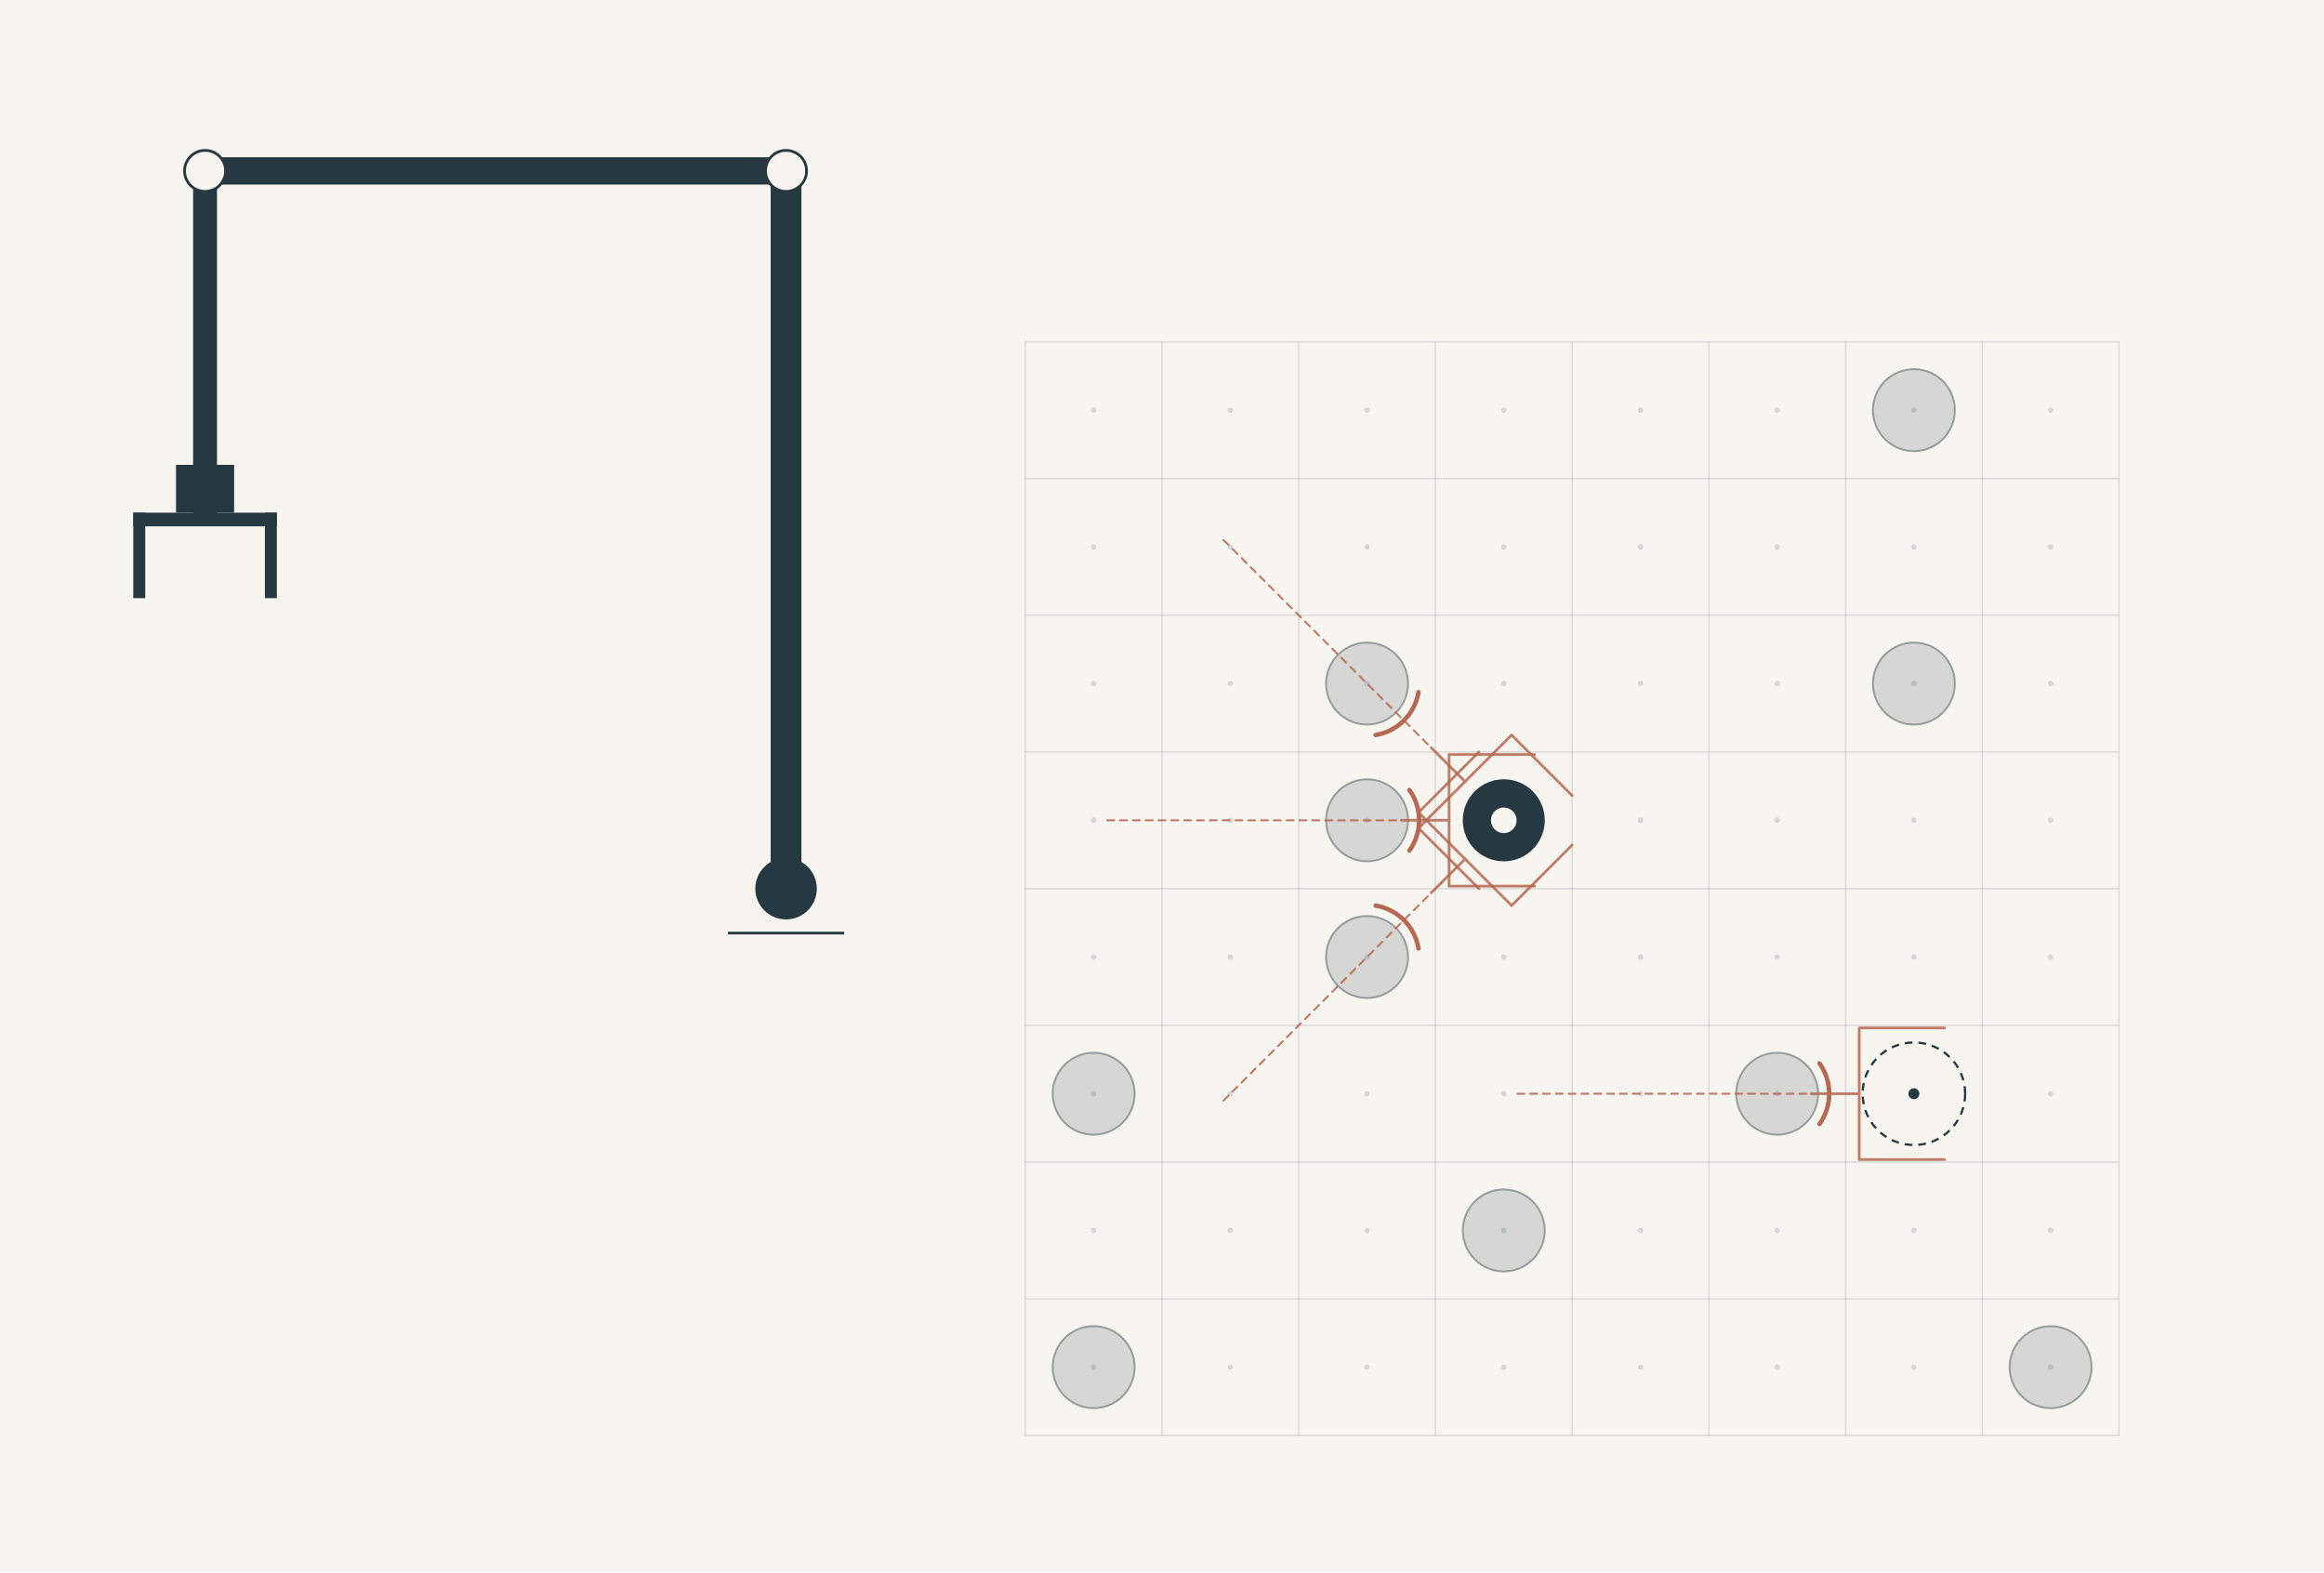
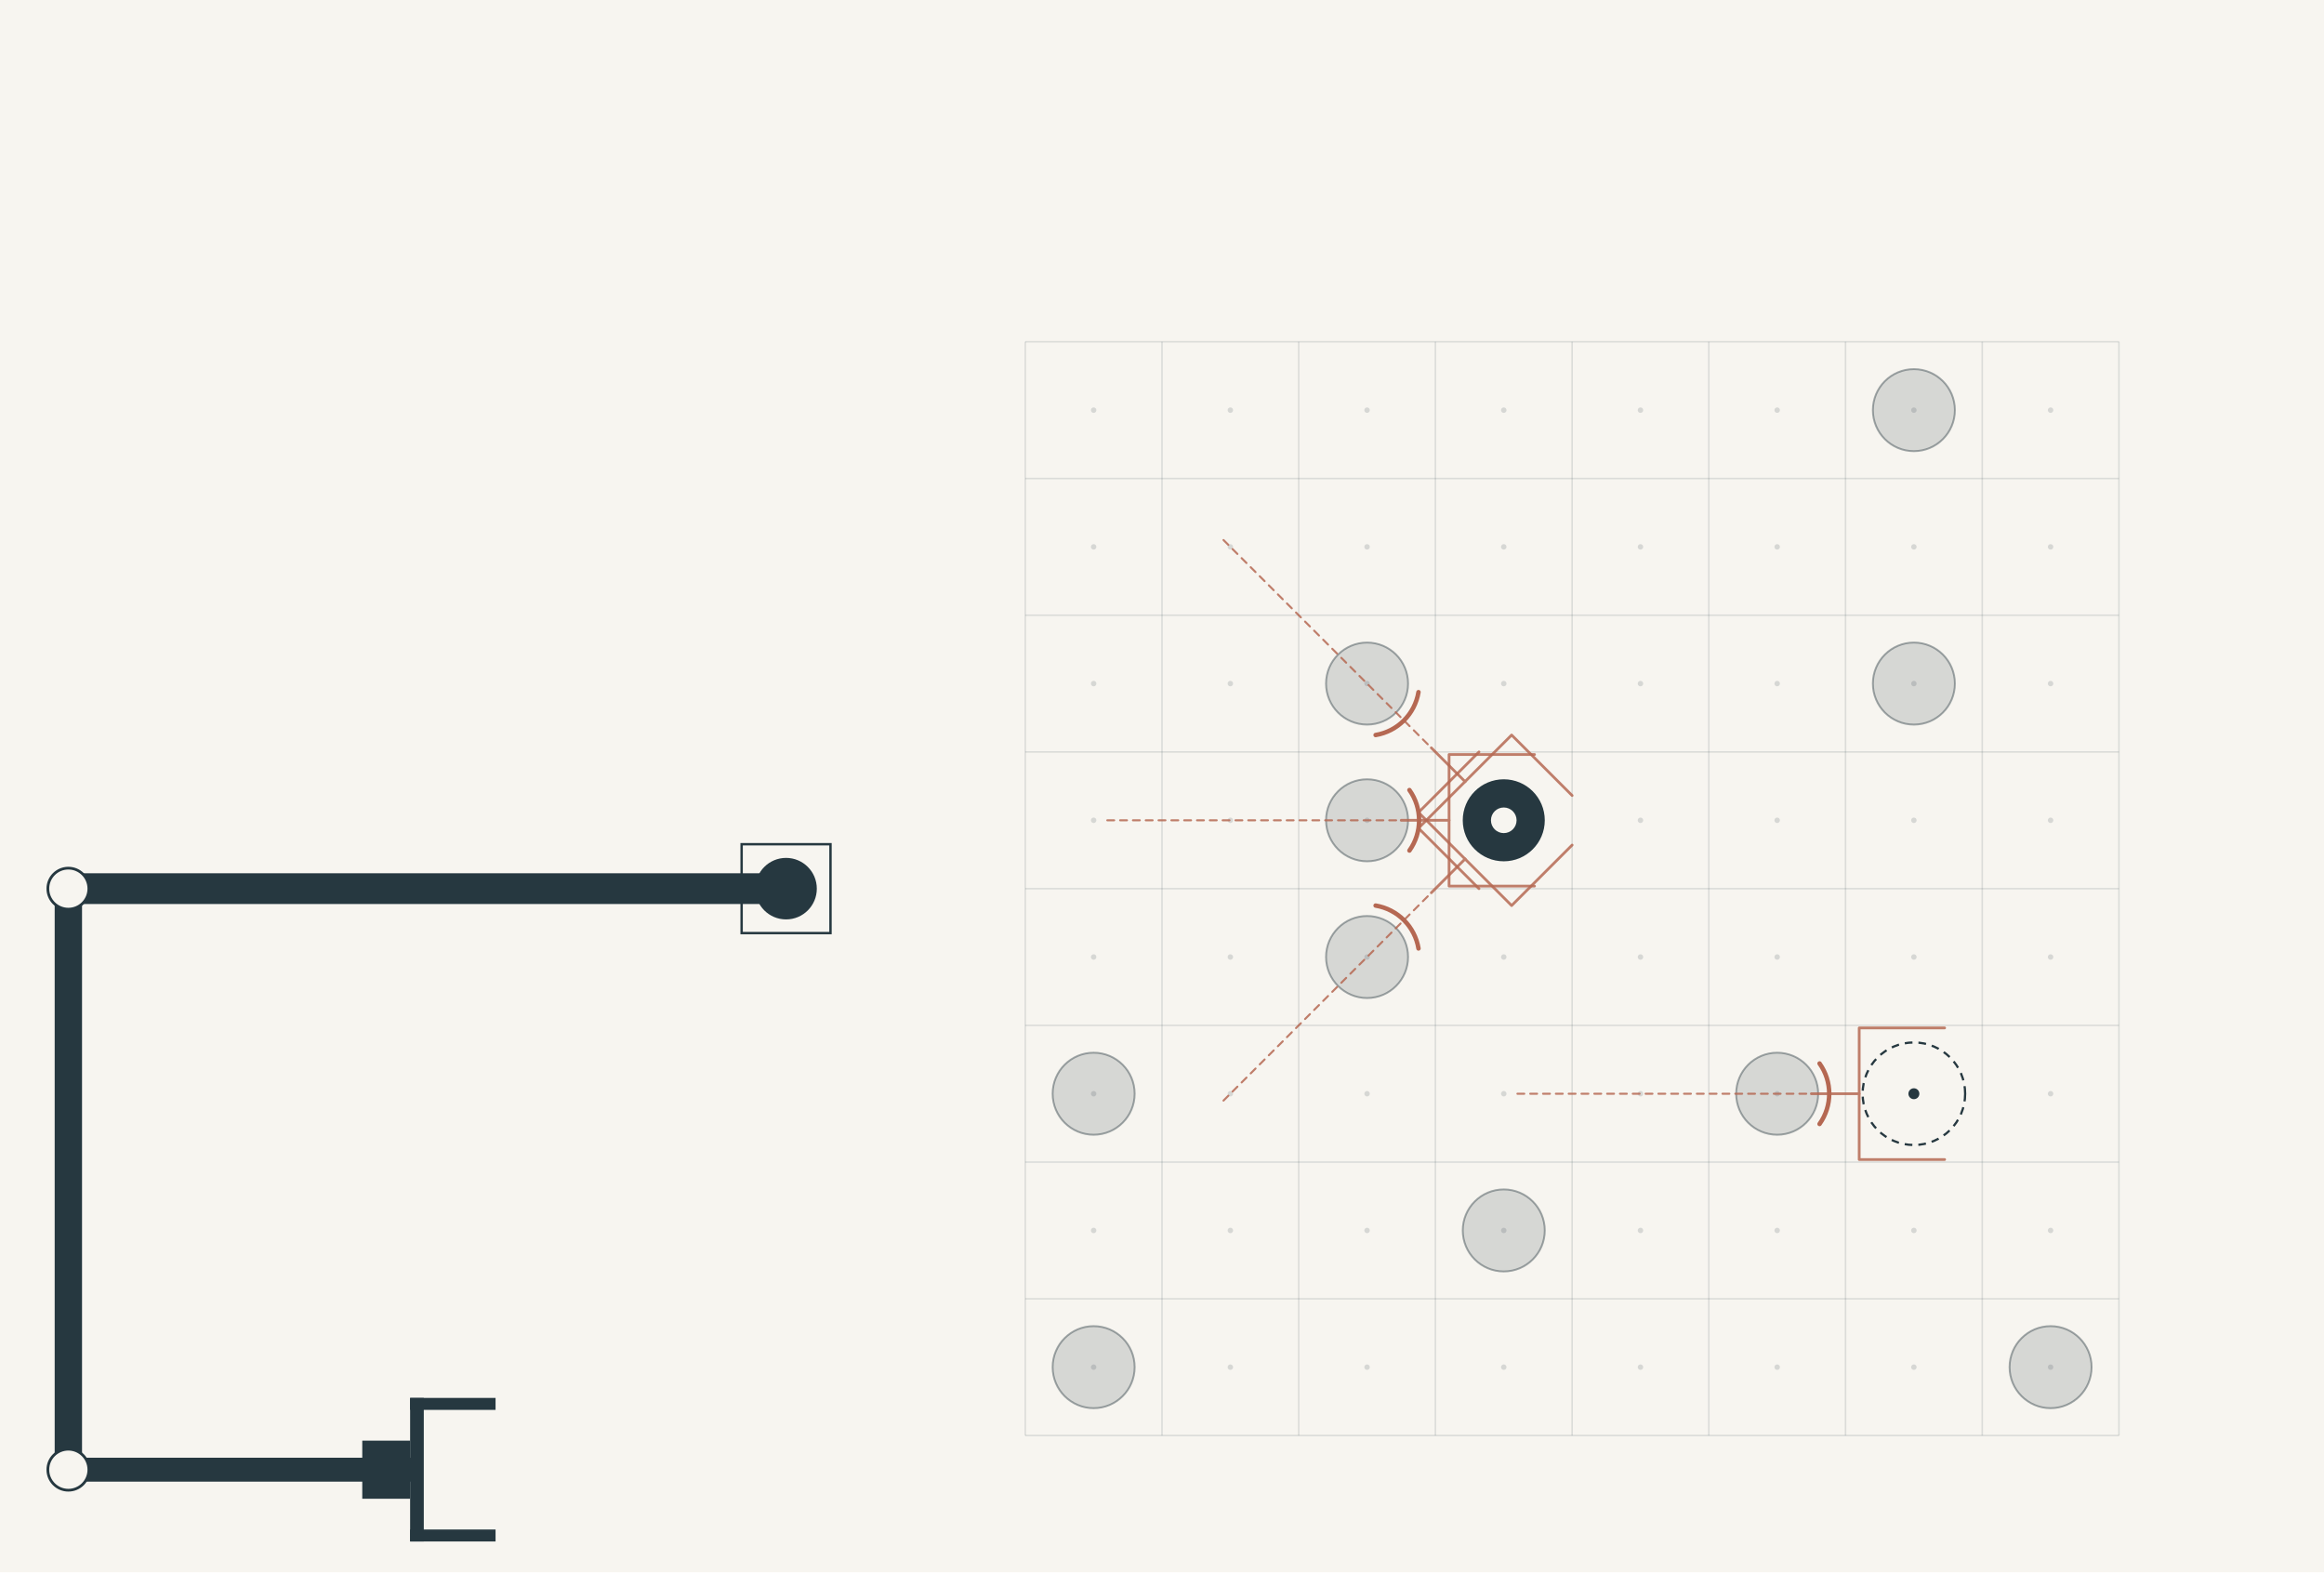
<svg xmlns="http://www.w3.org/2000/svg" viewBox="0 0 1360 920" width="1360" height="920" fill="none" shape-rendering="geometricPrecision">
  <rect width="100%" height="100%" fill="#F7F5F0" />
  <g id="lattice">
    <g id="lattice-lines" stroke="#263840" stroke-width="0.9" stroke-opacity="0.13" fill="none">
      <path d="M600,840 L600,200" />
      <path d="M680,840 L680,200" />
      <path d="M760,840 L760,200" />
      <path d="M840,840 L840,200" />
      <path d="M920,840 L920,200" />
      <path d="M1000,840 L1000,200" />
      <path d="M1080,840 L1080,200" />
      <path d="M1160,840 L1160,200" />
      <path d="M1240,840 L1240,200" />
      <path d="M600,840 L1240,840" />
      <path d="M600,760 L1240,760" />
      <path d="M600,680 L1240,680" />
      <path d="M600,600 L1240,600" />
      <path d="M600,520 L1240,520" />
      <path d="M600,440 L1240,440" />
      <path d="M600,360 L1240,360" />
      <path d="M600,280 L1240,280" />
      <path d="M600,200 L1240,200" />
    </g>
    <g id="lattice-centres">
      <circle cx="640" cy="800" r="1.6" fill="#263840" fill-opacity="0.16" />
      <circle cx="720" cy="800" r="1.6" fill="#263840" fill-opacity="0.16" />
      <circle cx="800" cy="800" r="1.6" fill="#263840" fill-opacity="0.16" />
      <circle cx="880" cy="800" r="1.6" fill="#263840" fill-opacity="0.16" />
      <circle cx="960" cy="800" r="1.6" fill="#263840" fill-opacity="0.16" />
      <circle cx="1040" cy="800" r="1.6" fill="#263840" fill-opacity="0.16" />
      <circle cx="1120" cy="800" r="1.6" fill="#263840" fill-opacity="0.16" />
      <circle cx="1200" cy="800" r="1.6" fill="#263840" fill-opacity="0.16" />
      <circle cx="640" cy="720" r="1.6" fill="#263840" fill-opacity="0.16" />
      <circle cx="720" cy="720" r="1.6" fill="#263840" fill-opacity="0.16" />
      <circle cx="800" cy="720" r="1.6" fill="#263840" fill-opacity="0.16" />
      <circle cx="880" cy="720" r="1.6" fill="#263840" fill-opacity="0.16" />
      <circle cx="960" cy="720" r="1.6" fill="#263840" fill-opacity="0.16" />
      <circle cx="1040" cy="720" r="1.6" fill="#263840" fill-opacity="0.16" />
      <circle cx="1120" cy="720" r="1.6" fill="#263840" fill-opacity="0.16" />
      <circle cx="1200" cy="720" r="1.6" fill="#263840" fill-opacity="0.16" />
      <circle cx="640" cy="640" r="1.6" fill="#263840" fill-opacity="0.16" />
      <circle cx="720" cy="640" r="1.6" fill="#263840" fill-opacity="0.16" />
      <circle cx="800" cy="640" r="1.6" fill="#263840" fill-opacity="0.16" />
      <circle cx="880" cy="640" r="1.6" fill="#263840" fill-opacity="0.16" />
      <circle cx="960" cy="640" r="1.6" fill="#263840" fill-opacity="0.16" />
      <circle cx="1040" cy="640" r="1.6" fill="#263840" fill-opacity="0.16" />
      <circle cx="1120" cy="640" r="1.6" fill="#263840" fill-opacity="0.16" />
      <circle cx="1200" cy="640" r="1.6" fill="#263840" fill-opacity="0.16" />
      <circle cx="640" cy="560" r="1.6" fill="#263840" fill-opacity="0.16" />
      <circle cx="720" cy="560" r="1.6" fill="#263840" fill-opacity="0.16" />
      <circle cx="800" cy="560" r="1.6" fill="#263840" fill-opacity="0.16" />
      <circle cx="880" cy="560" r="1.6" fill="#263840" fill-opacity="0.16" />
      <circle cx="960" cy="560" r="1.6" fill="#263840" fill-opacity="0.16" />
      <circle cx="1040" cy="560" r="1.6" fill="#263840" fill-opacity="0.16" />
      <circle cx="1120" cy="560" r="1.6" fill="#263840" fill-opacity="0.16" />
      <circle cx="1200" cy="560" r="1.6" fill="#263840" fill-opacity="0.16" />
      <circle cx="640" cy="480" r="1.6" fill="#263840" fill-opacity="0.16" />
      <circle cx="720" cy="480" r="1.6" fill="#263840" fill-opacity="0.16" />
      <circle cx="800" cy="480" r="1.6" fill="#263840" fill-opacity="0.16" />
      <circle cx="880" cy="480" r="1.6" fill="#263840" fill-opacity="0.16" />
      <circle cx="960" cy="480" r="1.6" fill="#263840" fill-opacity="0.16" />
      <circle cx="1040" cy="480" r="1.6" fill="#263840" fill-opacity="0.16" />
      <circle cx="1120" cy="480" r="1.6" fill="#263840" fill-opacity="0.16" />
      <circle cx="1200" cy="480" r="1.6" fill="#263840" fill-opacity="0.16" />
      <circle cx="640" cy="400" r="1.6" fill="#263840" fill-opacity="0.16" />
      <circle cx="720" cy="400" r="1.6" fill="#263840" fill-opacity="0.16" />
      <circle cx="800" cy="400" r="1.6" fill="#263840" fill-opacity="0.16" />
      <circle cx="880" cy="400" r="1.6" fill="#263840" fill-opacity="0.16" />
      <circle cx="960" cy="400" r="1.6" fill="#263840" fill-opacity="0.16" />
      <circle cx="1040" cy="400" r="1.6" fill="#263840" fill-opacity="0.16" />
      <circle cx="1120" cy="400" r="1.6" fill="#263840" fill-opacity="0.16" />
      <circle cx="1200" cy="400" r="1.6" fill="#263840" fill-opacity="0.16" />
      <circle cx="640" cy="320" r="1.6" fill="#263840" fill-opacity="0.16" />
      <circle cx="720" cy="320" r="1.6" fill="#263840" fill-opacity="0.16" />
      <circle cx="800" cy="320" r="1.6" fill="#263840" fill-opacity="0.16" />
      <circle cx="880" cy="320" r="1.6" fill="#263840" fill-opacity="0.16" />
      <circle cx="960" cy="320" r="1.6" fill="#263840" fill-opacity="0.16" />
      <circle cx="1040" cy="320" r="1.6" fill="#263840" fill-opacity="0.16" />
      <circle cx="1120" cy="320" r="1.6" fill="#263840" fill-opacity="0.16" />
      <circle cx="1200" cy="320" r="1.6" fill="#263840" fill-opacity="0.16" />
      <circle cx="640" cy="240" r="1.6" fill="#263840" fill-opacity="0.16" />
      <circle cx="720" cy="240" r="1.6" fill="#263840" fill-opacity="0.16" />
      <circle cx="800" cy="240" r="1.6" fill="#263840" fill-opacity="0.16" />
      <circle cx="880" cy="240" r="1.6" fill="#263840" fill-opacity="0.16" />
      <circle cx="960" cy="240" r="1.6" fill="#263840" fill-opacity="0.16" />
      <circle cx="1040" cy="240" r="1.6" fill="#263840" fill-opacity="0.16" />
      <circle cx="1120" cy="240" r="1.6" fill="#263840" fill-opacity="0.16" />
      <circle cx="1200" cy="240" r="1.6" fill="#263840" fill-opacity="0.16" />
    </g>
  </g>
  <g id="goal">
    <circle cx="1120" cy="640" r="30" fill="none" stroke="#263840" stroke-width="1.3" stroke-dasharray="4.5 3.5" />
    <circle cx="1120" cy="640" r="3.2" fill="#263840" />
  </g>
  <g id="discs-context">
    <circle cx="1120" cy="240" r="24" id="c0" fill="#263840" fill-opacity="0.16" stroke="#263840" stroke-opacity="0.42" stroke-width="1.1" />
    <circle cx="1120" cy="400" r="24" id="c1" fill="#263840" fill-opacity="0.16" stroke="#263840" stroke-opacity="0.42" stroke-width="1.1" />
    <circle cx="640" cy="800" r="24" id="c2" fill="#263840" fill-opacity="0.16" stroke="#263840" stroke-opacity="0.42" stroke-width="1.1" />
    <circle cx="880" cy="720" r="24" id="c3" fill="#263840" fill-opacity="0.16" stroke="#263840" stroke-opacity="0.42" stroke-width="1.1" />
    <circle cx="1200" cy="800" r="24" id="c4" fill="#263840" fill-opacity="0.16" stroke="#263840" stroke-opacity="0.42" stroke-width="1.1" />
    <circle cx="640" cy="640" r="24" id="c5" fill="#263840" fill-opacity="0.16" stroke="#263840" stroke-opacity="0.42" stroke-width="1.1" />
  </g>
  <g id="blockers-initial">
    <circle cx="800" cy="400" r="24" id="b1" fill="#263840" fill-opacity="0.16" stroke="#263840" stroke-opacity="0.42" stroke-width="1.1" />
    <circle cx="800" cy="560" r="24" id="b2" fill="#263840" fill-opacity="0.16" stroke="#263840" stroke-opacity="0.42" stroke-width="1.1" />
    <circle cx="800" cy="480" r="24" id="b3" fill="#263840" fill-opacity="0.16" stroke="#263840" stroke-opacity="0.42" stroke-width="1.1" />
    <circle cx="1040" cy="640" r="24" id="b4" fill="#263840" fill-opacity="0.16" stroke="#263840" stroke-opacity="0.42" stroke-width="1.1" />
  </g>
  <g id="target">
    <circle cx="880" cy="480" r="24" fill="#263840" />
    <circle cx="880" cy="480" r="7.5" fill="#F7F5F0" />
  </g>
  <g id="robot-home" opacity="1">
-     <path d="M426,546 L494,546" stroke="#263840" stroke-width="1.6" />
+     <rect x="-26" y="-26" width="52" height="52" transform="translate(460 520) rotate(-0)" fill="#F7F5F0" stroke="#263840" stroke-width="1.4" />
    <circle cx="460" cy="520" r="18" fill="#263840" />
    <circle cx="460" cy="520" r="5.5" fill="#F7F5F0" />
-     <path d="M460,520 L460,100" stroke="#263840" stroke-width="18" stroke-linecap="round" />
-     <path d="M460,100 L120,100" stroke="#263840" stroke-width="16" stroke-linecap="round" />
-     <path d="M120,100 L120,300" stroke="#263840" stroke-width="14" stroke-linecap="round" />
-     <rect x="-14" y="-17" width="28" height="34" transform="translate(120 286) rotate(-270)" fill="#263840" />
-     <rect x="-4" y="-42" width="8" height="84" transform="translate(120 304) rotate(-270)" fill="#263840" />
-     <rect x="-25" y="-3.5" width="50" height="7" transform="translate(81.5 325) rotate(-270)" fill="#263840" />
-     <rect x="-25" y="-3.5" width="50" height="7" transform="translate(158.5 325) rotate(-270)" fill="#263840" />
-     <circle cx="460" cy="100" r="12" fill="#F7F5F0" stroke="#263840" stroke-width="1.6" />
-     <circle cx="120" cy="100" r="12" fill="#F7F5F0" stroke="#263840" stroke-width="1.6" />
+     <path d="M460,520 L40,520" stroke="#263840" stroke-width="18" stroke-linecap="round" />
+     <path d="M40,520 L40,860" stroke="#263840" stroke-width="16" stroke-linecap="round" />
+     <path d="M40,860 L240,860" stroke="#263840" stroke-width="14" stroke-linecap="round" />
+     <rect x="-14" y="-17" width="28" height="34" transform="translate(226 860) rotate(-360)" fill="#263840" />
+     <rect x="-4" y="-42" width="8" height="84" transform="translate(244 860) rotate(-360)" fill="#263840" />
+     <rect x="-25" y="-3.5" width="50" height="7" transform="translate(265 898.5) rotate(-360)" fill="#263840" />
+     <rect x="-25" y="-3.5" width="50" height="7" transform="translate(265 821.5) rotate(-360)" fill="#263840" />
+     <circle cx="40" cy="520" r="12" fill="#F7F5F0" stroke="#263840" stroke-width="1.6" />
+     <circle cx="40" cy="860" r="12" fill="#F7F5F0" stroke="#263840" stroke-width="1.6" />
  </g>
  <g id="blocked-modes">
    <g id="mode-target-0" opacity="0.85">
      <path d="M648,480 L820,480" stroke="#B56852" stroke-width="1.2" stroke-dasharray="4 3.5" stroke-linecap="round" />
      <path d="M820,480 L848,480" stroke="#B56852" stroke-width="1.6" stroke-linecap="round" />
      <path d="M898,441.5 L848,441.5 L848,518.5 L898,518.5" stroke="#B56852" stroke-width="1.6" stroke-linecap="round" stroke-linejoin="round" fill="none" />
    </g>
    <g id="mode-target-1" opacity="0.85">
      <path d="M716,644 L837.6,522.4" stroke="#B56852" stroke-width="1.2" stroke-dasharray="4 3.5" stroke-linecap="round" />
      <path d="M837.6,522.4 L857.4,502.6" stroke="#B56852" stroke-width="1.6" stroke-linecap="round" />
      <path d="M865.5,440 L830.1,475.4 L884.6,529.9 L920,494.5" stroke="#B56852" stroke-width="1.6" stroke-linecap="round" stroke-linejoin="round" fill="none" />
    </g>
    <g id="mode-target-2" opacity="0.85">
      <path d="M716,316 L837.6,437.6" stroke="#B56852" stroke-width="1.2" stroke-dasharray="4 3.5" stroke-linecap="round" />
      <path d="M837.6,437.6 L857.4,457.4" stroke="#B56852" stroke-width="1.6" stroke-linecap="round" />
      <path d="M920,465.5 L884.6,430.1 L830.1,484.6 L865.5,520" stroke="#B56852" stroke-width="1.6" stroke-linecap="round" stroke-linejoin="round" fill="none" />
    </g>
    <g id="mode-goal-3" opacity="0.85">
      <path d="M888,640 L1060,640" stroke="#B56852" stroke-width="1.2" stroke-dasharray="4 3.5" stroke-linecap="round" />
      <path d="M1060,640 L1088,640" stroke="#B56852" stroke-width="1.6" stroke-linecap="round" />
      <path d="M1138,601.5 L1088,601.5 L1088,678.5 L1138,678.5" stroke="#B56852" stroke-width="1.6" stroke-linecap="round" stroke-linejoin="round" fill="none" />
    </g>
  </g>
  <g id="blocked-contacts">
    <path id="contact-b1" d="M805,430.1 A30.5,30.5 0 0 0 830.1,405" fill="none" stroke="#B56852" stroke-width="2.6" stroke-linecap="round" />
    <path id="contact-b2" d="M830.1,555 A30.5,30.5 0 0 0 805,529.9" fill="none" stroke="#B56852" stroke-width="2.6" stroke-linecap="round" />
    <path id="contact-b3" d="M824.8,497.7 A30.5,30.5 0 0 0 824.8,462.3" fill="none" stroke="#B56852" stroke-width="2.6" stroke-linecap="round" />
    <path id="contact-b4" d="M1064.8,657.7 A30.5,30.5 0 0 0 1064.8,622.3" fill="none" stroke="#B56852" stroke-width="2.6" stroke-linecap="round" />
  </g>
</svg>
